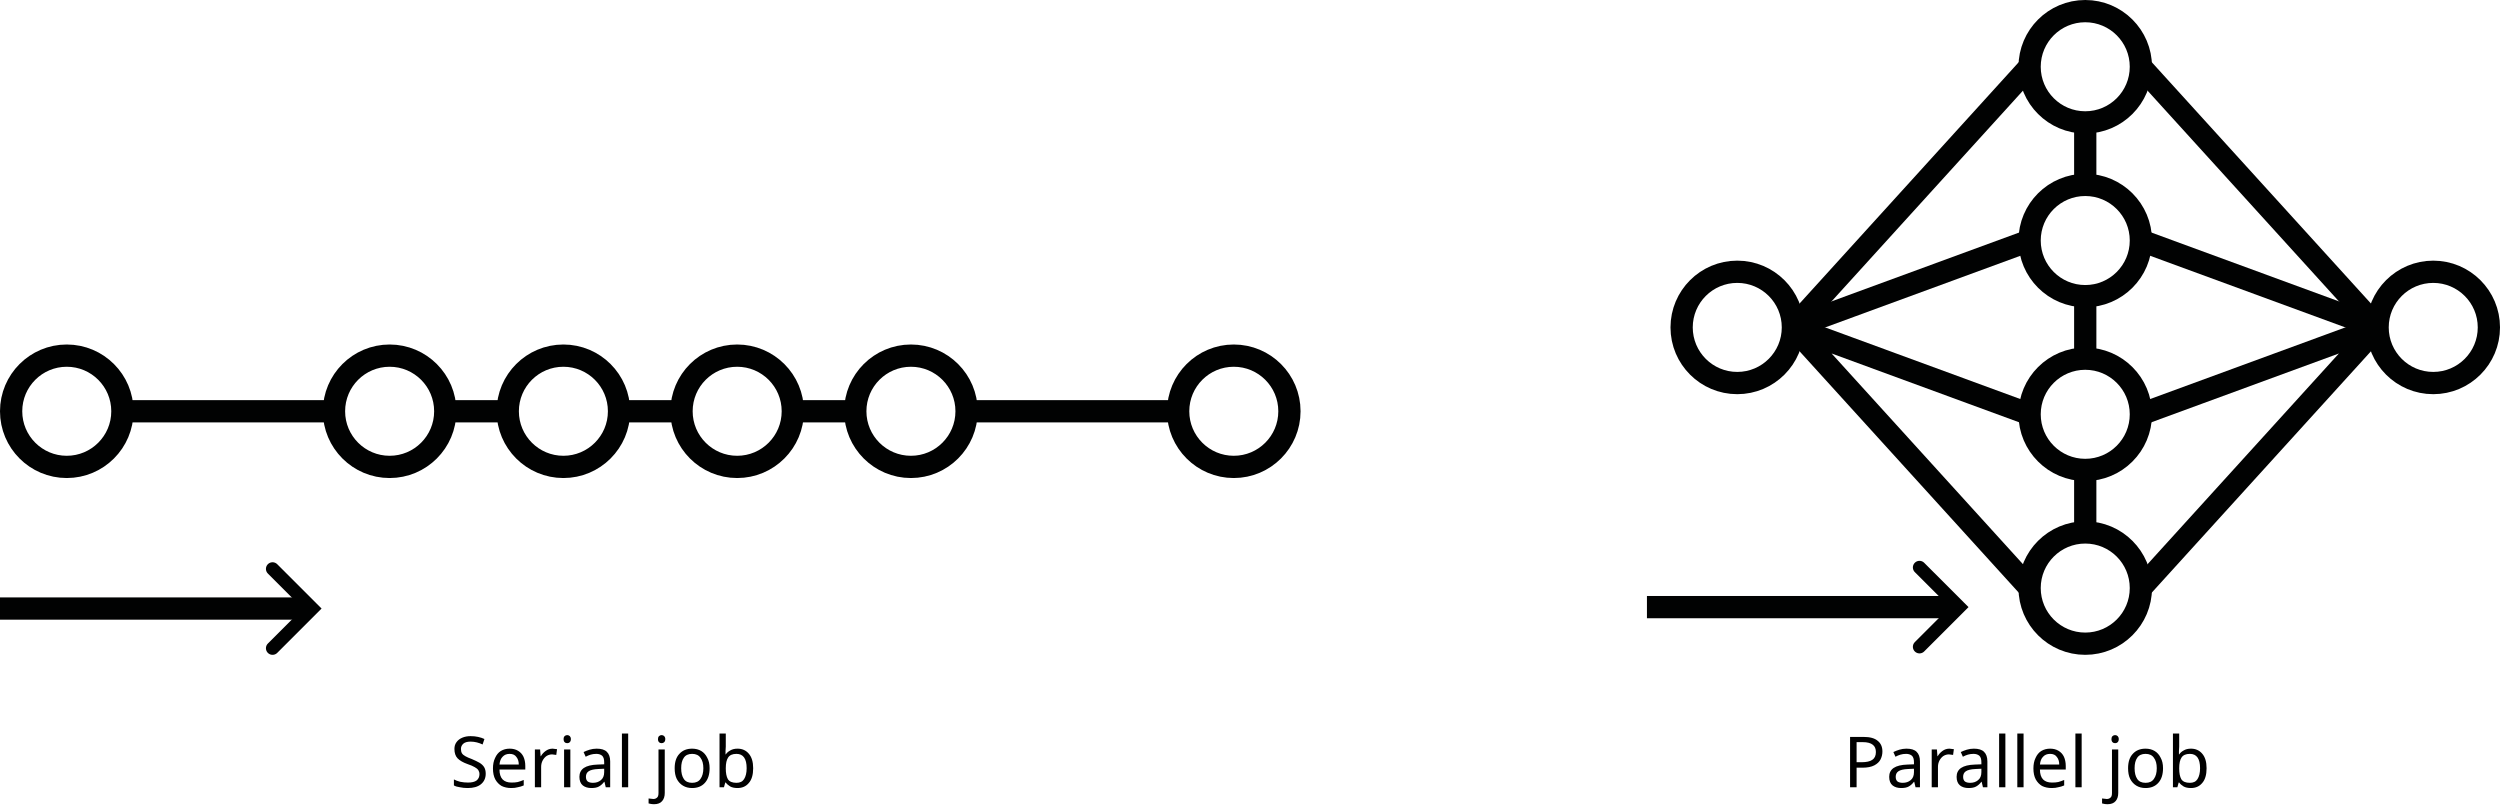
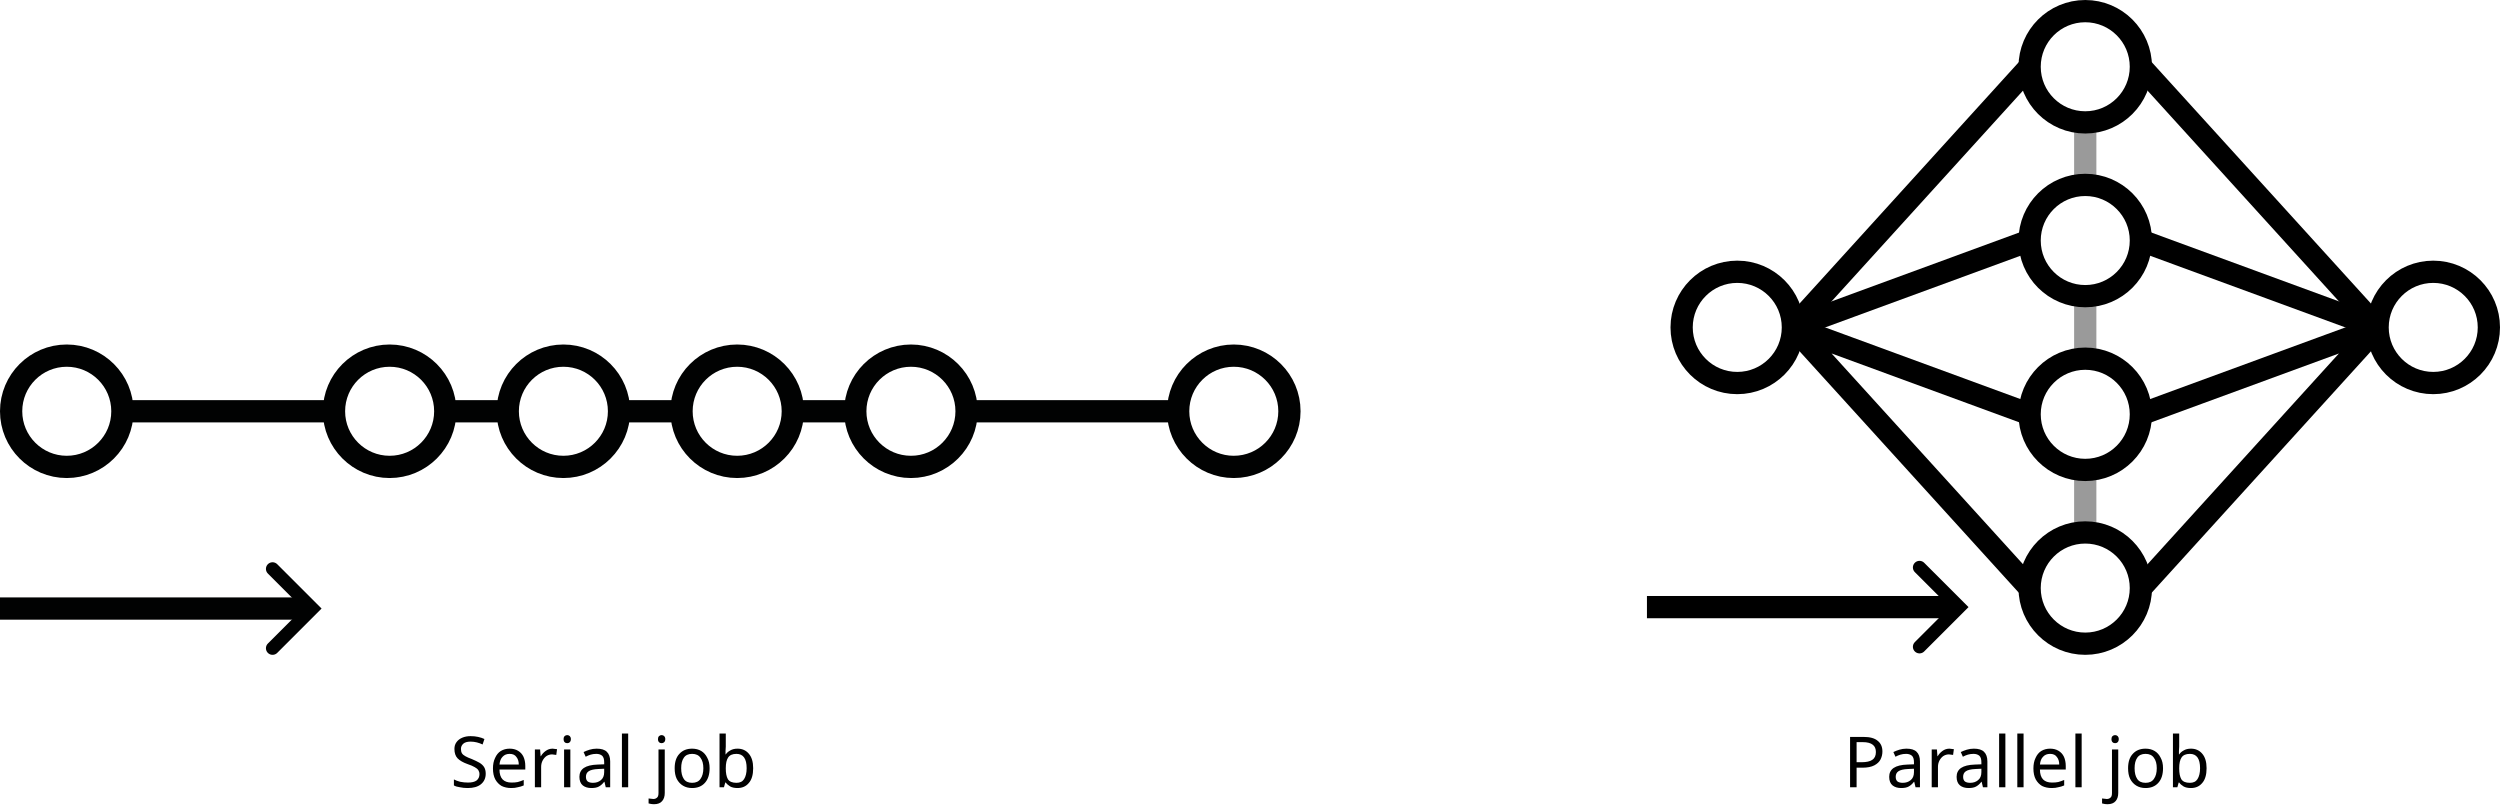
<svg xmlns="http://www.w3.org/2000/svg" width="149.782mm" height="48.186mm" viewBox="0 0 149.782 48.186" version="1.1" id="svg5">
  <defs id="defs2">
-     <marker style="overflow:visible" id="Arrow3" refX="0" refY="0" orient="auto-start-reverse" markerWidth="2.5" markerHeight="5" viewBox="0 0 4.207 7" preserveAspectRatio="xMidYMid">
-       <path style="fill:none;stroke:context-stroke;stroke-width:1;stroke-linecap:round" d="M 3,-3 0,0 3,3" id="arrow3" transform="rotate(180,0.125,0)" />
-     </marker>
    <marker style="overflow:visible" id="Arrow3-3" refX="0" refY="0" orient="auto-start-reverse" markerWidth="2.5" markerHeight="5" viewBox="0 0 4.207 7" preserveAspectRatio="xMidYMid">
      <path style="fill:none;stroke:context-stroke;stroke-width:1;stroke-linecap:round" d="M 3,-3 0,0 3,3" id="arrow3-6" transform="rotate(180,0.125,0)" />
    </marker>
+     <marker style="overflow:visible" id="Arrow3-1" refX="0" refY="0" orient="auto-start-reverse" markerWidth="2.5" markerHeight="5" viewBox="0 0 4.207 7" preserveAspectRatio="xMidYMid">
+       <path style="fill:none;stroke:context-stroke;stroke-width:1;stroke-linecap:round" d="M 3,-3 0,0 3,3" id="arrow3-2" transform="rotate(180,0.125,0)" />
+     </marker>
  </defs>
  <g id="layer1" transform="translate(21.67119,-54.84899)">
-     <g id="g661" transform="matrix(0.6666675,0,0,0.6666675,45.69302,18.28295)">
-       <circle style="fill:none;stroke:#010202;stroke-width:2" id="path234" cx="55.08" cy="84.273" r="5" />
-       <circle style="fill:none;stroke:#010202;stroke-width:2" id="path234-3" cx="60.849" cy="-86.353" r="5" transform="rotate(90)" />
-       <circle style="fill:none;stroke:#010202;stroke-width:2" id="path234-3-6" cx="76.465" cy="-86.353" r="5" transform="rotate(90)" />
-       <circle style="fill:none;stroke:#010202;stroke-width:2" id="path234-3-7" cx="92.082" cy="-86.353" r="5" transform="rotate(90)" />
-       <circle style="fill:none;stroke:#010202;stroke-width:2" id="path234-3-5" cx="107.698" cy="-86.353" r="5" transform="rotate(90)" />
-       <path style="fill:none;stroke:#010202;stroke-width:2" d="m 86.353,65.849 v 5.616" id="path1052" />
-       <path style="fill:none;stroke:#010202;stroke-width:2" d="m 86.353,81.465 v 5.616" id="path1054" />
-       <path style="fill:none;stroke:#010202;stroke-width:2" d="m 86.353,97.082 v 5.616" id="path1056" />
-       <path style="fill:none;stroke:#010202;stroke-width:2;marker-end:url(#Arrow3)" d="M 46.963,109.41 H 74.725" id="path1114" />
-       <path style="fill:none;stroke:#010202;stroke-width:2" d="M 60.08,84.273 81.353,76.465" id="path1480" />
-       <path style="fill:none;stroke:#010202;stroke-width:2" d="M 81.353,92.082 60.08,84.273 81.353,107.698" id="path1484" />
-       <path style="fill:none;stroke:#010202;stroke-width:2" d="M 60.08,84.273 81.353,60.849" id="path1486" />
-       <g id="g1599" transform="translate(0,-56.87852)">
-         <circle style="fill:none;stroke:#010202;stroke-width:2" id="path234-5" cx="-117.627" cy="141.152" r="5" transform="scale(-1,1)" />
-         <path style="fill:none;stroke:#010202;stroke-width:2" d="M 112.627,141.152 91.353,133.344" id="path1480-3" />
-         <path style="fill:none;stroke:#010202;stroke-width:2" d="m 91.353,148.96 21.273,-7.808 -21.273,23.424" id="path1484-6" />
-         <path style="fill:none;stroke:#010202;stroke-width:2" d="M 112.627,141.152 91.353,117.728" id="path1486-0" />
-       </g>
-     </g>
    <g id="g517" transform="matrix(0.6666675,0,0,0.6666675,-40.28008,23.30719)">
      <circle style="fill:none;stroke:#010202;stroke-width:2" id="path234-7" cx="33.913" cy="84.273" r="5" />
      <g id="g985" transform="translate(0.2078133)">
        <circle style="fill:none;stroke:#010202;stroke-width:2" id="path234-3-53" cx="62.721" cy="84.273" r="5" />
        <circle style="fill:none;stroke:#010202;stroke-width:2" id="path234-3-6-5" cx="78.337" cy="84.273" r="5" />
        <circle style="fill:none;stroke:#010202;stroke-width:2" id="path234-3-7-6" cx="93.954" cy="84.273" r="5" />
        <circle style="fill:none;stroke:#010202;stroke-width:2" id="path234-3-5-2" cx="109.57" cy="84.273" r="5" />
      </g>
      <circle style="fill:none;stroke:#010202;stroke-width:2" id="path234-3-3" cx="138.793" cy="84.273" r="5" />
      <path style="fill:none;stroke:#010202;stroke-width:2" d="M 38.913,84.273 H 57.929" id="path1050" />
      <path style="fill:none;stroke:#010202;stroke-width:2" d="m 67.929,84.273 h 5.616" id="path1052-9" />
      <path style="fill:none;stroke:#010202;stroke-width:2" d="m 83.545,84.273 h 5.616" id="path1054-1" />
      <path style="fill:none;stroke:#010202;stroke-width:2" d="m 99.161,84.273 h 5.616" id="path1056-2" />
      <path style="fill:none;stroke:#010202;stroke-width:2" d="m 114.778,84.273 h 19.015" id="path1058" />
      <path style="fill:none;stroke:#010202;stroke-width:2;marker-end:url(#Arrow3-3)" d="M 27.913,102.002 H 55.675" id="path1114-7" />
    </g>
    <text xml:space="preserve" style="font-size:4.233px;font-family:sans-serif;-inkscape-font-specification:sans-serif;font-variant-ligatures:historical-ligatures;font-variant-numeric:proportional-nums;fill:none;stroke:#000000;stroke-width:0.667;stroke-dasharray:0.667, 0.667" x="17.246" y="102.019" id="text795">
      <tspan id="tspan793" style="text-align:center;text-anchor:middle;fill:#000000;fill-opacity:1;stroke:none;stroke-width:0.667" x="17.246" y="102.019">Serial job</tspan>
    </text>
    <text xml:space="preserve" style="font-size:4.233px;font-family:sans-serif;-inkscape-font-specification:sans-serif;font-variant-ligatures:historical-ligatures;font-variant-numeric:proportional-nums;fill:none;stroke:#000000;stroke-width:0.667;stroke-dasharray:0.667, 0.667" x="102.514" y="102.019" id="text795-0">
      <tspan id="tspan793-9" style="text-align:center;text-anchor:middle;fill:#000000;fill-opacity:1;stroke:none;stroke-width:0.667" x="102.514" y="102.019">Parallel job</tspan>
    </text>
+     <g id="g3779">
+       <path style="fill:none;stroke:#000000;stroke-width:1.333;stroke-opacity:1;marker-end:url(#Arrow3-1)" d="M 77.002,91.223 H 95.51" id="path1114-2" />
+       <g id="g3760">
+         <path style="fill:none;stroke:#9a9a9a;stroke-width:1.333;stroke-opacity:1" d="M 103.262,62.182 V 65.927" id="path1052-1" />
+         <path style="fill:none;stroke:#9a9a9a;stroke-width:1.333;stroke-opacity:1" d="m 103.262,72.593 v 3.744" id="path1054-6" />
+         <path style="fill:none;stroke:#9a9a9a;stroke-width:1.333;stroke-opacity:1" d="m 103.262,83.004 v 3.744" id="path1056-20" />
+         <circle style="fill:none;stroke:#000000;stroke-width:1.333;stroke-opacity:1" id="path234-2" cx="82.413" cy="74.465" r="3.333" />
+         <circle style="fill:none;stroke:#000000;stroke-width:1.333;stroke-opacity:1" id="path234-3-2" cx="58.849" cy="-103.262" r="3.333" transform="rotate(90)" />
+         <circle style="fill:none;stroke:#000000;stroke-width:1.333;stroke-opacity:1" id="path234-3-6-9" cx="69.26" cy="-103.262" r="3.333" transform="rotate(90)" />
+         <circle style="fill:none;stroke:#000000;stroke-width:1.333;stroke-opacity:1" id="path234-3-7-7" cx="79.671" cy="-103.262" r="3.333" transform="rotate(90)" />
+         <circle style="fill:none;stroke:#000000;stroke-width:1.333;stroke-opacity:1" id="path234-3-5-4" cx="90.082" cy="-103.262" r="3.333" transform="rotate(90)" />
+         <path style="fill:none;stroke:#000000;stroke-width:1.333;stroke-opacity:1" d="M 85.746,74.465 99.929,69.26" id="path1480-35" />
+         <path style="fill:none;stroke:#000000;stroke-width:1.333;stroke-opacity:1" d="M 99.929,79.671 85.746,74.465 99.929,90.082" id="path1484-61" />
+         <path style="fill:none;stroke:#000000;stroke-width:1.333;stroke-opacity:1" d="M 85.746,74.465 99.929,58.849" id="path1486-4" />
+         <circle style="fill:none;stroke:#000000;stroke-width:1.333;stroke-opacity:1" id="path234-5-0" cx="-124.111" cy="74.465" r="3.333" transform="scale(-1,1)" />
+         <path style="fill:none;stroke:#000000;stroke-width:1.333;stroke-opacity:1" d="M 120.777,74.465 106.595,69.26" id="path1480-3-3" />
+         <path style="fill:none;stroke:#000000;stroke-width:1.333;stroke-opacity:1" d="m 106.595,79.671 14.182,-5.205 -14.182,15.616" id="path1484-6-1" />
+         <path style="fill:none;stroke:#000000;stroke-width:1.333;stroke-opacity:1" d="M 120.777,74.465 106.595,58.849" id="path1486-0-2" />
+       </g>
+     </g>
  </g>
</svg>
